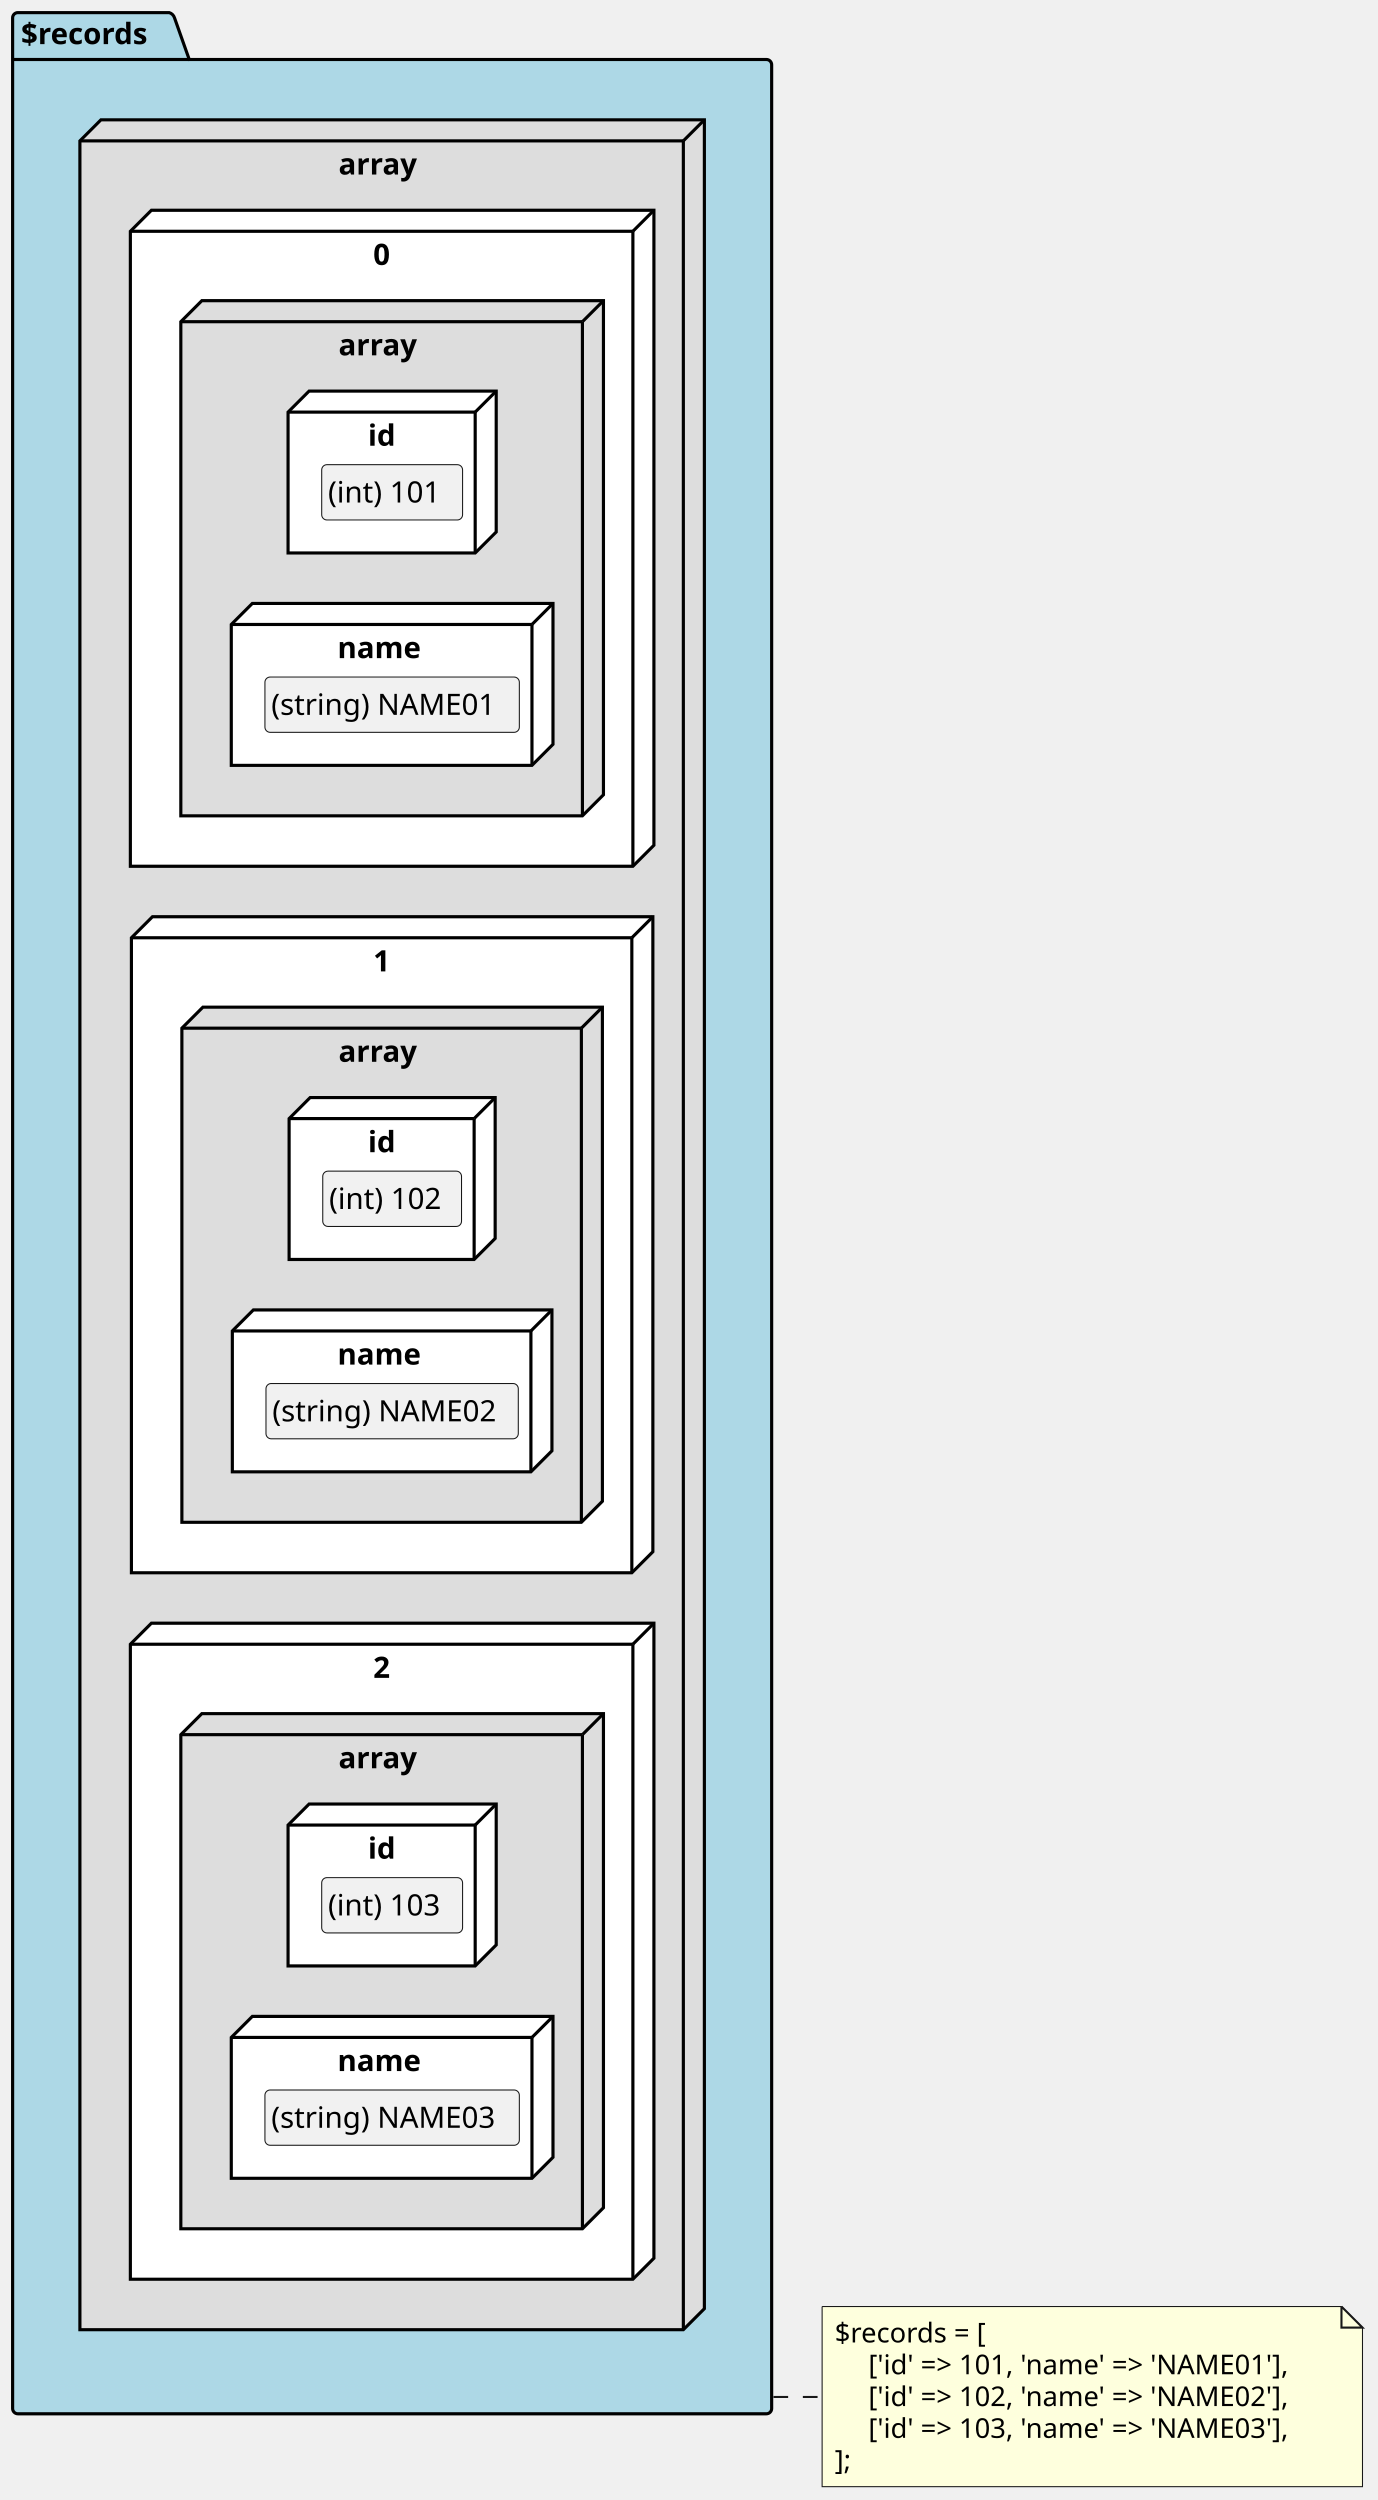
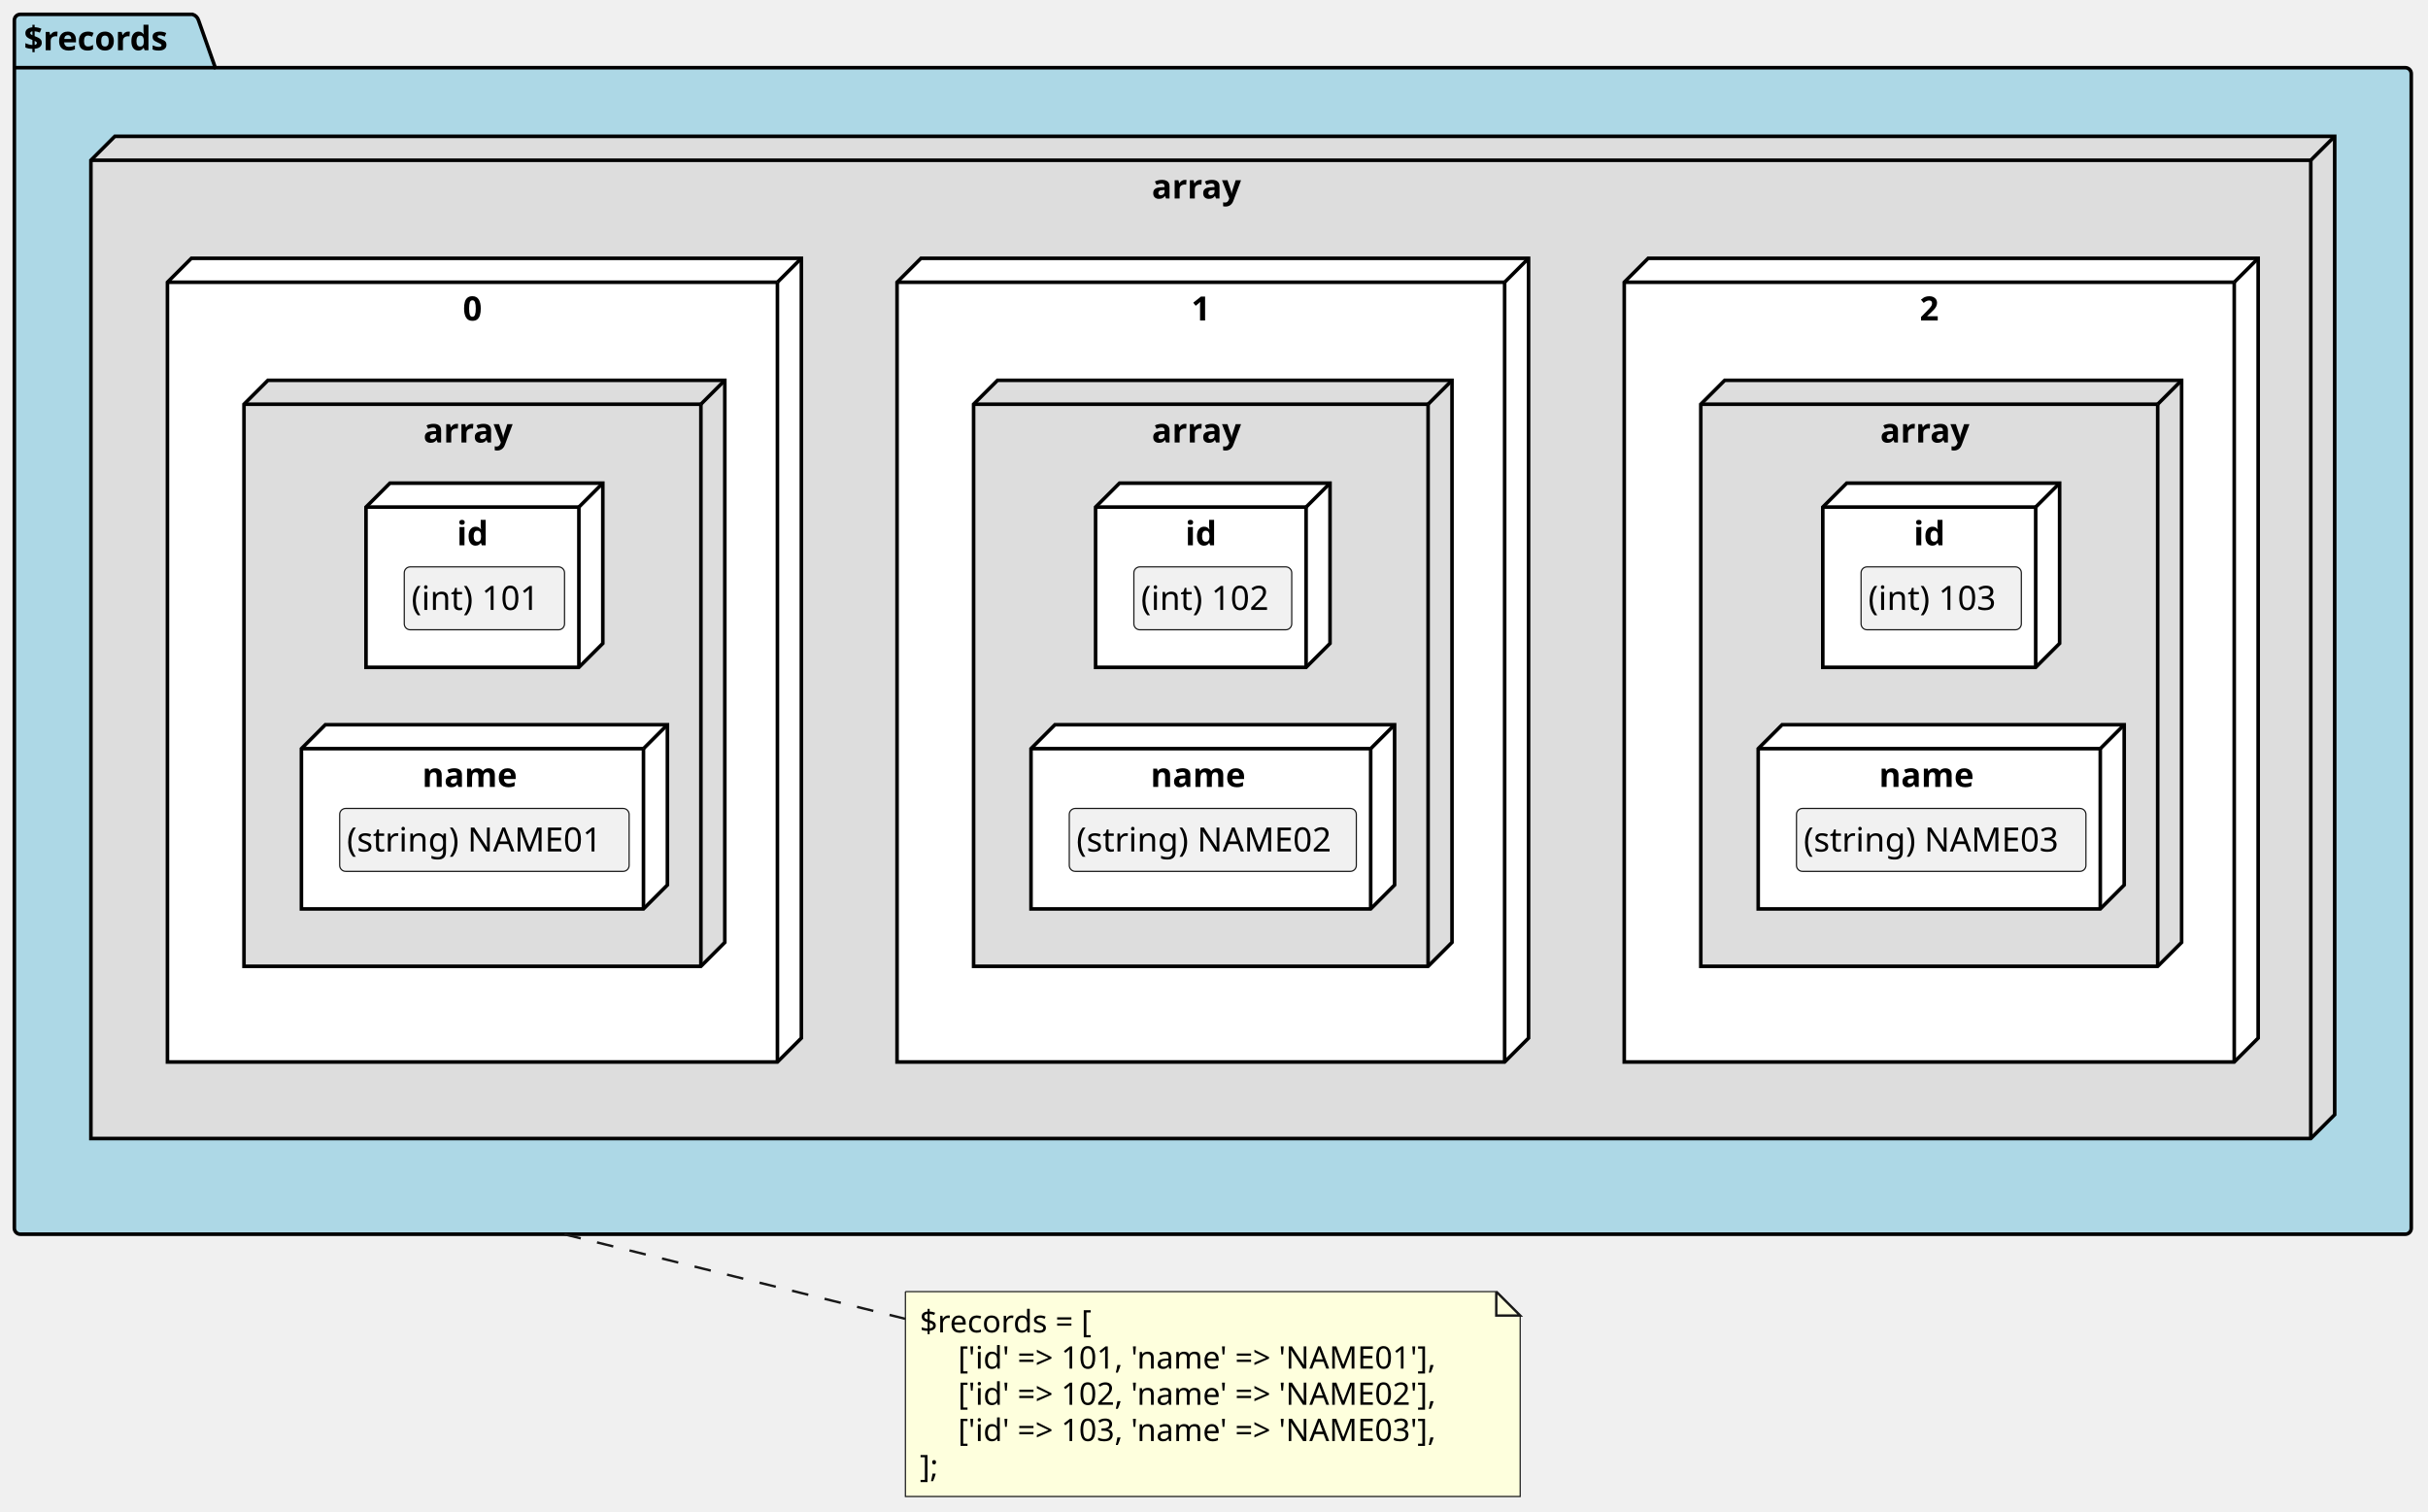
- <svg xmlns="http://www.w3.org/2000/svg" contentStyleType="text/css" height="1189px" preserveAspectRatio="none" style="width:655px;height:1189px;background:#FFFFFF;" version="1.1" viewBox="0 0 655 1189" width="655px" zoomAndPan="magnify">
+ <svg xmlns="http://www.w3.org/2000/svg" contentStyleType="text/css" height="632px" preserveAspectRatio="none" style="width:1015px;height:632px;background:#FFFFFF;" version="1.1" viewBox="0 0 1015 632" width="1015px" zoomAndPan="magnify">
  <defs />
  <g>
    <g id="cluster_p">
-       <path d="M8.5,6 L80.5,6 A3.75,3.75 0 0 1 83,8.5 L90,28.297 L364.5,28.297 A2.5,2.5 0 0 1 367,30.797 L367,1145.5 A2.5,2.5 0 0 1 364.5,1148 L8.5,1148 A2.5,2.5 0 0 1 6,1145.5 L6,8.5 A2.5,2.5 0 0 1 8.5,6 " fill="#ADD8E6" style="stroke:#000000;stroke-width:1.5;" />
+       <path d="M8.5,6 L80.5,6 A3.75,3.75 0 0 1 83,8.5 L90,28.297 L1005.5,28.297 A2.5,2.5 0 0 1 1008,30.797 L1008,513.5 A2.5,2.5 0 0 1 1005.5,516 L8.5,516 A2.5,2.5 0 0 1 6,513.5 L6,8.5 A2.5,2.5 0 0 1 8.5,6 " fill="#ADD8E6" style="stroke:#000000;stroke-width:1.5;" />
      <line style="stroke:#000000;stroke-width:1.5;" x1="6" x2="90" y1="28.297" y2="28.297" />
      <text fill="#000000" font-family="sans-serif" font-size="14" font-weight="bold" lengthAdjust="spacing" textLength="71" x="10" y="20.995">$records</text>
    </g>
    <g id="cluster_array">
-       <polygon fill="#DDDDDD" points="38,67,48,57,335,57,335,1098,325,1108,38,1108,38,67" style="stroke:#000000;stroke-width:1.5;" />
-       <line style="stroke:#000000;stroke-width:1.5;" x1="325" x2="335" y1="67" y2="57" />
-       <line style="stroke:#000000;stroke-width:1.5;" x1="38" x2="325" y1="67" y2="67" />
-       <line style="stroke:#000000;stroke-width:1.5;" x1="325" x2="325" y1="67" y2="1108" />
-       <text fill="#000000" font-family="sans-serif" font-size="14" font-weight="bold" lengthAdjust="spacing" textLength="43" x="161" y="82.995">array</text>
+       <polygon fill="#DDDDDD" points="38,67,48,57,976,57,976,466,966,476,38,476,38,67" style="stroke:#000000;stroke-width:1.5;" />
+       <line style="stroke:#000000;stroke-width:1.5;" x1="966" x2="976" y1="67" y2="57" />
+       <line style="stroke:#000000;stroke-width:1.5;" x1="38" x2="966" y1="67" y2="67" />
+       <line style="stroke:#000000;stroke-width:1.5;" x1="966" x2="966" y1="67" y2="476" />
+       <text fill="#000000" font-family="sans-serif" font-size="14" font-weight="bold" lengthAdjust="spacing" textLength="43" x="481.5" y="82.995">array</text>
    </g>
    <g id="cluster_0">
-       <polygon fill="#FFFFFF" points="62,110,72,100,311,100,311,402,301,412,62,412,62,110" style="stroke:#000000;stroke-width:1.5;" />
-       <line style="stroke:#000000;stroke-width:1.5;" x1="301" x2="311" y1="110" y2="100" />
-       <line style="stroke:#000000;stroke-width:1.5;" x1="62" x2="301" y1="110" y2="110" />
-       <line style="stroke:#000000;stroke-width:1.5;" x1="301" x2="301" y1="110" y2="412" />
-       <text fill="#000000" font-family="sans-serif" font-size="14" font-weight="bold" lengthAdjust="spacing" textLength="10" x="177.5" y="125.995">0</text>
+       <polygon fill="#FFFFFF" points="70,118,80,108,335,108,335,434,325,444,70,444,70,118" style="stroke:#000000;stroke-width:1.5;" />
+       <line style="stroke:#000000;stroke-width:1.5;" x1="325" x2="335" y1="118" y2="108" />
+       <line style="stroke:#000000;stroke-width:1.5;" x1="70" x2="325" y1="118" y2="118" />
+       <line style="stroke:#000000;stroke-width:1.5;" x1="325" x2="325" y1="118" y2="444" />
+       <text fill="#000000" font-family="sans-serif" font-size="14" font-weight="bold" lengthAdjust="spacing" textLength="10" x="193.5" y="133.995">0</text>
    </g>
    <g id="cluster_array">
-       <polygon fill="#DDDDDD" points="86,153,96,143,287,143,287,378,277,388,86,388,86,153" style="stroke:#000000;stroke-width:1.5;" />
-       <line style="stroke:#000000;stroke-width:1.5;" x1="277" x2="287" y1="153" y2="143" />
-       <line style="stroke:#000000;stroke-width:1.5;" x1="86" x2="277" y1="153" y2="153" />
-       <line style="stroke:#000000;stroke-width:1.5;" x1="277" x2="277" y1="153" y2="388" />
-       <text fill="#000000" font-family="sans-serif" font-size="14" font-weight="bold" lengthAdjust="spacing" textLength="43" x="161" y="168.995">array</text>
+       <polygon fill="#DDDDDD" points="102,169,112,159,303,159,303,394,293,404,102,404,102,169" style="stroke:#000000;stroke-width:1.5;" />
+       <line style="stroke:#000000;stroke-width:1.5;" x1="293" x2="303" y1="169" y2="159" />
+       <line style="stroke:#000000;stroke-width:1.5;" x1="102" x2="293" y1="169" y2="169" />
+       <line style="stroke:#000000;stroke-width:1.5;" x1="293" x2="293" y1="169" y2="404" />
+       <text fill="#000000" font-family="sans-serif" font-size="14" font-weight="bold" lengthAdjust="spacing" textLength="43" x="177" y="184.995">array</text>
    </g>
    <g id="cluster_id">
-       <polygon fill="#FFFFFF" points="137,196,147,186,236,186,236,253,226,263,137,263,137,196" style="stroke:#000000;stroke-width:1.5;" />
-       <line style="stroke:#000000;stroke-width:1.5;" x1="226" x2="236" y1="196" y2="186" />
-       <line style="stroke:#000000;stroke-width:1.5;" x1="137" x2="226" y1="196" y2="196" />
-       <line style="stroke:#000000;stroke-width:1.5;" x1="226" x2="226" y1="196" y2="263" />
-       <text fill="#000000" font-family="sans-serif" font-size="14" font-weight="bold" lengthAdjust="spacing" textLength="15" x="175" y="211.995">id</text>
+       <polygon fill="#FFFFFF" points="153,212,163,202,252,202,252,269,242,279,153,279,153,212" style="stroke:#000000;stroke-width:1.5;" />
+       <line style="stroke:#000000;stroke-width:1.5;" x1="242" x2="252" y1="212" y2="202" />
+       <line style="stroke:#000000;stroke-width:1.5;" x1="153" x2="242" y1="212" y2="212" />
+       <line style="stroke:#000000;stroke-width:1.5;" x1="242" x2="242" y1="212" y2="279" />
+       <text fill="#000000" font-family="sans-serif" font-size="14" font-weight="bold" lengthAdjust="spacing" textLength="15" x="191" y="227.995">id</text>
    </g>
    <g id="cluster_name">
-       <polygon fill="#FFFFFF" points="110,297,120,287,263,287,263,354,253,364,110,364,110,297" style="stroke:#000000;stroke-width:1.5;" />
-       <line style="stroke:#000000;stroke-width:1.5;" x1="253" x2="263" y1="297" y2="287" />
-       <line style="stroke:#000000;stroke-width:1.5;" x1="110" x2="253" y1="297" y2="297" />
-       <line style="stroke:#000000;stroke-width:1.5;" x1="253" x2="253" y1="297" y2="364" />
-       <text fill="#000000" font-family="sans-serif" font-size="14" font-weight="bold" lengthAdjust="spacing" textLength="44" x="160.5" y="312.995">name</text>
+       <polygon fill="#FFFFFF" points="126,313,136,303,279,303,279,370,269,380,126,380,126,313" style="stroke:#000000;stroke-width:1.5;" />
+       <line style="stroke:#000000;stroke-width:1.5;" x1="269" x2="279" y1="313" y2="303" />
+       <line style="stroke:#000000;stroke-width:1.5;" x1="126" x2="269" y1="313" y2="313" />
+       <line style="stroke:#000000;stroke-width:1.5;" x1="269" x2="269" y1="313" y2="380" />
+       <text fill="#000000" font-family="sans-serif" font-size="14" font-weight="bold" lengthAdjust="spacing" textLength="44" x="176.5" y="328.995">name</text>
    </g>
    <g id="cluster_1">
-       <polygon fill="#FFFFFF" points="62.5,446,72.5,436,310.5,436,310.5,738,300.5,748,62.5,748,62.5,446" style="stroke:#000000;stroke-width:1.5;" />
-       <line style="stroke:#000000;stroke-width:1.5;" x1="300.5" x2="310.5" y1="446" y2="436" />
-       <line style="stroke:#000000;stroke-width:1.5;" x1="62.5" x2="300.5" y1="446" y2="446" />
-       <line style="stroke:#000000;stroke-width:1.5;" x1="300.5" x2="300.5" y1="446" y2="748" />
-       <text fill="#000000" font-family="sans-serif" font-size="14" font-weight="bold" lengthAdjust="spacing" textLength="10" x="177.5" y="461.995">1</text>
+       <polygon fill="#FFFFFF" points="375,118,385,108,639,108,639,434,629,444,375,444,375,118" style="stroke:#000000;stroke-width:1.5;" />
+       <line style="stroke:#000000;stroke-width:1.5;" x1="629" x2="639" y1="118" y2="108" />
+       <line style="stroke:#000000;stroke-width:1.5;" x1="375" x2="629" y1="118" y2="118" />
+       <line style="stroke:#000000;stroke-width:1.5;" x1="629" x2="629" y1="118" y2="444" />
+       <text fill="#000000" font-family="sans-serif" font-size="14" font-weight="bold" lengthAdjust="spacing" textLength="10" x="498" y="133.995">1</text>
    </g>
    <g id="cluster_array">
-       <polygon fill="#DDDDDD" points="86.5,489,96.5,479,286.5,479,286.5,714,276.5,724,86.5,724,86.5,489" style="stroke:#000000;stroke-width:1.5;" />
-       <line style="stroke:#000000;stroke-width:1.5;" x1="276.5" x2="286.5" y1="489" y2="479" />
-       <line style="stroke:#000000;stroke-width:1.5;" x1="86.5" x2="276.5" y1="489" y2="489" />
-       <line style="stroke:#000000;stroke-width:1.5;" x1="276.5" x2="276.5" y1="489" y2="724" />
-       <text fill="#000000" font-family="sans-serif" font-size="14" font-weight="bold" lengthAdjust="spacing" textLength="43" x="161" y="504.995">array</text>
+       <polygon fill="#DDDDDD" points="407,169,417,159,607,159,607,394,597,404,407,404,407,169" style="stroke:#000000;stroke-width:1.5;" />
+       <line style="stroke:#000000;stroke-width:1.5;" x1="597" x2="607" y1="169" y2="159" />
+       <line style="stroke:#000000;stroke-width:1.5;" x1="407" x2="597" y1="169" y2="169" />
+       <line style="stroke:#000000;stroke-width:1.5;" x1="597" x2="597" y1="169" y2="404" />
+       <text fill="#000000" font-family="sans-serif" font-size="14" font-weight="bold" lengthAdjust="spacing" textLength="43" x="481.5" y="184.995">array</text>
    </g>
    <g id="cluster_id">
-       <polygon fill="#FFFFFF" points="137.5,532,147.5,522,235.5,522,235.5,589,225.5,599,137.5,599,137.5,532" style="stroke:#000000;stroke-width:1.5;" />
-       <line style="stroke:#000000;stroke-width:1.5;" x1="225.5" x2="235.5" y1="532" y2="522" />
-       <line style="stroke:#000000;stroke-width:1.5;" x1="137.5" x2="225.5" y1="532" y2="532" />
-       <line style="stroke:#000000;stroke-width:1.5;" x1="225.5" x2="225.5" y1="532" y2="599" />
-       <text fill="#000000" font-family="sans-serif" font-size="14" font-weight="bold" lengthAdjust="spacing" textLength="15" x="175" y="547.995">id</text>
+       <polygon fill="#FFFFFF" points="458,212,468,202,556,202,556,269,546,279,458,279,458,212" style="stroke:#000000;stroke-width:1.5;" />
+       <line style="stroke:#000000;stroke-width:1.5;" x1="546" x2="556" y1="212" y2="202" />
+       <line style="stroke:#000000;stroke-width:1.5;" x1="458" x2="546" y1="212" y2="212" />
+       <line style="stroke:#000000;stroke-width:1.5;" x1="546" x2="546" y1="212" y2="279" />
+       <text fill="#000000" font-family="sans-serif" font-size="14" font-weight="bold" lengthAdjust="spacing" textLength="15" x="495.5" y="227.995">id</text>
    </g>
    <g id="cluster_name">
-       <polygon fill="#FFFFFF" points="110.5,633,120.5,623,262.5,623,262.5,690,252.5,700,110.5,700,110.5,633" style="stroke:#000000;stroke-width:1.5;" />
-       <line style="stroke:#000000;stroke-width:1.5;" x1="252.5" x2="262.5" y1="633" y2="623" />
-       <line style="stroke:#000000;stroke-width:1.5;" x1="110.5" x2="252.5" y1="633" y2="633" />
-       <line style="stroke:#000000;stroke-width:1.5;" x1="252.5" x2="252.5" y1="633" y2="700" />
-       <text fill="#000000" font-family="sans-serif" font-size="14" font-weight="bold" lengthAdjust="spacing" textLength="44" x="160.5" y="648.995">name</text>
+       <polygon fill="#FFFFFF" points="431,313,441,303,583,303,583,370,573,380,431,380,431,313" style="stroke:#000000;stroke-width:1.5;" />
+       <line style="stroke:#000000;stroke-width:1.5;" x1="573" x2="583" y1="313" y2="303" />
+       <line style="stroke:#000000;stroke-width:1.5;" x1="431" x2="573" y1="313" y2="313" />
+       <line style="stroke:#000000;stroke-width:1.5;" x1="573" x2="573" y1="313" y2="380" />
+       <text fill="#000000" font-family="sans-serif" font-size="14" font-weight="bold" lengthAdjust="spacing" textLength="44" x="481" y="328.995">name</text>
    </g>
    <g id="cluster_2">
-       <polygon fill="#FFFFFF" points="62,782,72,772,311,772,311,1074,301,1084,62,1084,62,782" style="stroke:#000000;stroke-width:1.5;" />
-       <line style="stroke:#000000;stroke-width:1.5;" x1="301" x2="311" y1="782" y2="772" />
-       <line style="stroke:#000000;stroke-width:1.5;" x1="62" x2="301" y1="782" y2="782" />
-       <line style="stroke:#000000;stroke-width:1.5;" x1="301" x2="301" y1="782" y2="1084" />
-       <text fill="#000000" font-family="sans-serif" font-size="14" font-weight="bold" lengthAdjust="spacing" textLength="10" x="177.5" y="797.995">2</text>
+       <polygon fill="#FFFFFF" points="679,118,689,108,944,108,944,434,934,444,679,444,679,118" style="stroke:#000000;stroke-width:1.5;" />
+       <line style="stroke:#000000;stroke-width:1.5;" x1="934" x2="944" y1="118" y2="108" />
+       <line style="stroke:#000000;stroke-width:1.5;" x1="679" x2="934" y1="118" y2="118" />
+       <line style="stroke:#000000;stroke-width:1.5;" x1="934" x2="934" y1="118" y2="444" />
+       <text fill="#000000" font-family="sans-serif" font-size="14" font-weight="bold" lengthAdjust="spacing" textLength="10" x="802.5" y="133.995">2</text>
    </g>
    <g id="cluster_array">
-       <polygon fill="#DDDDDD" points="86,825,96,815,287,815,287,1050,277,1060,86,1060,86,825" style="stroke:#000000;stroke-width:1.5;" />
-       <line style="stroke:#000000;stroke-width:1.5;" x1="277" x2="287" y1="825" y2="815" />
-       <line style="stroke:#000000;stroke-width:1.5;" x1="86" x2="277" y1="825" y2="825" />
-       <line style="stroke:#000000;stroke-width:1.5;" x1="277" x2="277" y1="825" y2="1060" />
-       <text fill="#000000" font-family="sans-serif" font-size="14" font-weight="bold" lengthAdjust="spacing" textLength="43" x="161" y="840.995">array</text>
+       <polygon fill="#DDDDDD" points="711,169,721,159,912,159,912,394,902,404,711,404,711,169" style="stroke:#000000;stroke-width:1.5;" />
+       <line style="stroke:#000000;stroke-width:1.5;" x1="902" x2="912" y1="169" y2="159" />
+       <line style="stroke:#000000;stroke-width:1.5;" x1="711" x2="902" y1="169" y2="169" />
+       <line style="stroke:#000000;stroke-width:1.5;" x1="902" x2="902" y1="169" y2="404" />
+       <text fill="#000000" font-family="sans-serif" font-size="14" font-weight="bold" lengthAdjust="spacing" textLength="43" x="786" y="184.995">array</text>
    </g>
    <g id="cluster_id">
-       <polygon fill="#FFFFFF" points="137,868,147,858,236,858,236,925,226,935,137,935,137,868" style="stroke:#000000;stroke-width:1.5;" />
-       <line style="stroke:#000000;stroke-width:1.5;" x1="226" x2="236" y1="868" y2="858" />
-       <line style="stroke:#000000;stroke-width:1.5;" x1="137" x2="226" y1="868" y2="868" />
-       <line style="stroke:#000000;stroke-width:1.5;" x1="226" x2="226" y1="868" y2="935" />
-       <text fill="#000000" font-family="sans-serif" font-size="14" font-weight="bold" lengthAdjust="spacing" textLength="15" x="175" y="883.995">id</text>
+       <polygon fill="#FFFFFF" points="762,212,772,202,861,202,861,269,851,279,762,279,762,212" style="stroke:#000000;stroke-width:1.5;" />
+       <line style="stroke:#000000;stroke-width:1.5;" x1="851" x2="861" y1="212" y2="202" />
+       <line style="stroke:#000000;stroke-width:1.5;" x1="762" x2="851" y1="212" y2="212" />
+       <line style="stroke:#000000;stroke-width:1.5;" x1="851" x2="851" y1="212" y2="279" />
+       <text fill="#000000" font-family="sans-serif" font-size="14" font-weight="bold" lengthAdjust="spacing" textLength="15" x="800" y="227.995">id</text>
    </g>
    <g id="cluster_name">
-       <polygon fill="#FFFFFF" points="110,969,120,959,263,959,263,1026,253,1036,110,1036,110,969" style="stroke:#000000;stroke-width:1.5;" />
-       <line style="stroke:#000000;stroke-width:1.5;" x1="253" x2="263" y1="969" y2="959" />
-       <line style="stroke:#000000;stroke-width:1.5;" x1="110" x2="253" y1="969" y2="969" />
-       <line style="stroke:#000000;stroke-width:1.5;" x1="253" x2="253" y1="969" y2="1036" />
-       <text fill="#000000" font-family="sans-serif" font-size="14" font-weight="bold" lengthAdjust="spacing" textLength="44" x="160.5" y="984.995">name</text>
+       <polygon fill="#FFFFFF" points="735,313,745,303,888,303,888,370,878,380,735,380,735,313" style="stroke:#000000;stroke-width:1.5;" />
+       <line style="stroke:#000000;stroke-width:1.5;" x1="878" x2="888" y1="313" y2="303" />
+       <line style="stroke:#000000;stroke-width:1.5;" x1="735" x2="878" y1="313" y2="313" />
+       <line style="stroke:#000000;stroke-width:1.5;" x1="878" x2="878" y1="313" y2="380" />
+       <text fill="#000000" font-family="sans-serif" font-size="14" font-weight="bold" lengthAdjust="spacing" textLength="44" x="785.5" y="328.995">name</text>
    </g>
    <g id="elem_(int) 101">
-       <rect codeLine="17" fill="#F1F1F1" height="26.297" id="(int) 101" rx="2.5" ry="2.5" style="stroke:#181818;stroke-width:0.5;" width="67" x="153" y="221" />
-       <text fill="#000000" font-family="sans-serif" font-size="14" lengthAdjust="spacing" textLength="61" x="156" y="238.995">(int) 101</text>
+       <rect codeLine="17" fill="#F1F1F1" height="26.297" id="(int) 101" rx="2.5" ry="2.5" style="stroke:#181818;stroke-width:0.5;" width="67" x="169" y="237" />
+       <text fill="#000000" font-family="sans-serif" font-size="14" lengthAdjust="spacing" textLength="61" x="172" y="254.995">(int) 101</text>
    </g>
    <g id="elem_(string) NAME01">
-       <rect codeLine="20" fill="#F1F1F1" height="26.297" id="(string) NAME01" rx="2.5" ry="2.5" style="stroke:#181818;stroke-width:0.5;" width="121" x="126" y="322" />
-       <text fill="#000000" font-family="sans-serif" font-size="14" lengthAdjust="spacing" textLength="115" x="129" y="339.995">(string) NAME01</text>
+       <rect codeLine="20" fill="#F1F1F1" height="26.297" id="(string) NAME01" rx="2.5" ry="2.5" style="stroke:#181818;stroke-width:0.5;" width="121" x="142" y="338" />
+       <text fill="#000000" font-family="sans-serif" font-size="14" lengthAdjust="spacing" textLength="115" x="145" y="355.995">(string) NAME01</text>
    </g>
    <g id="elem_(int) 102">
-       <rect codeLine="27" fill="#F1F1F1" height="26.297" id="(int) 102" rx="2.5" ry="2.5" style="stroke:#181818;stroke-width:0.5;" width="66" x="153.5" y="557" />
-       <text fill="#000000" font-family="sans-serif" font-size="14" lengthAdjust="spacing" textLength="60" x="156.5" y="574.995">(int) 102</text>
+       <rect codeLine="27" fill="#F1F1F1" height="26.297" id="(int) 102" rx="2.5" ry="2.5" style="stroke:#181818;stroke-width:0.5;" width="66" x="474" y="237" />
+       <text fill="#000000" font-family="sans-serif" font-size="14" lengthAdjust="spacing" textLength="60" x="477" y="254.995">(int) 102</text>
    </g>
    <g id="elem_(string) NAME02">
-       <rect codeLine="30" fill="#F1F1F1" height="26.297" id="(string) NAME02" rx="2.5" ry="2.5" style="stroke:#181818;stroke-width:0.5;" width="120" x="126.5" y="658" />
-       <text fill="#000000" font-family="sans-serif" font-size="14" lengthAdjust="spacing" textLength="114" x="129.5" y="675.995">(string) NAME02</text>
+       <rect codeLine="30" fill="#F1F1F1" height="26.297" id="(string) NAME02" rx="2.5" ry="2.5" style="stroke:#181818;stroke-width:0.5;" width="120" x="447" y="338" />
+       <text fill="#000000" font-family="sans-serif" font-size="14" lengthAdjust="spacing" textLength="114" x="450" y="355.995">(string) NAME02</text>
    </g>
    <g id="elem_(int) 103">
-       <rect codeLine="37" fill="#F1F1F1" height="26.297" id="(int) 103" rx="2.5" ry="2.5" style="stroke:#181818;stroke-width:0.5;" width="67" x="153" y="893" />
-       <text fill="#000000" font-family="sans-serif" font-size="14" lengthAdjust="spacing" textLength="61" x="156" y="910.995">(int) 103</text>
+       <rect codeLine="37" fill="#F1F1F1" height="26.297" id="(int) 103" rx="2.5" ry="2.5" style="stroke:#181818;stroke-width:0.5;" width="67" x="778" y="237" />
+       <text fill="#000000" font-family="sans-serif" font-size="14" lengthAdjust="spacing" textLength="61" x="781" y="254.995">(int) 103</text>
    </g>
    <g id="elem_(string) NAME03">
-       <rect codeLine="40" fill="#F1F1F1" height="26.297" id="(string) NAME03" rx="2.5" ry="2.5" style="stroke:#181818;stroke-width:0.5;" width="121" x="126" y="994" />
-       <text fill="#000000" font-family="sans-serif" font-size="14" lengthAdjust="spacing" textLength="115" x="129" y="1011.995">(string) NAME03</text>
+       <rect codeLine="40" fill="#F1F1F1" height="26.297" id="(string) NAME03" rx="2.5" ry="2.5" style="stroke:#181818;stroke-width:0.5;" width="121" x="751" y="338" />
+       <text fill="#000000" font-family="sans-serif" font-size="14" lengthAdjust="spacing" textLength="115" x="754" y="355.995">(string) NAME03</text>
    </g>
    <g id="elem_n">
-       <path d="M391,1097 L391,1182.664 L648,1182.664 L648,1107 L638,1097 L391,1097 " fill="#FEFFDD" style="stroke:#181818;stroke-width:0.5;" />
-       <path d="M638,1097 L638,1107 L648,1107 L638,1097 " fill="#FEFFDD" style="stroke:#181818;stroke-width:1.0;" />
-       <text fill="#000000" font-family="sans-serif" font-size="13" lengthAdjust="spacing" textLength="79" x="397" y="1114.067">$records = [</text>
-       <text fill="#000000" font-family="sans-serif" font-size="13" lengthAdjust="spacing" textLength="220" x="413" y="1129.2">['id' =&gt; 101, 'name' =&gt; 'NAME01'],</text>
-       <text fill="#000000" font-family="sans-serif" font-size="13" lengthAdjust="spacing" textLength="220" x="413" y="1144.332">['id' =&gt; 102, 'name' =&gt; 'NAME02'],</text>
-       <text fill="#000000" font-family="sans-serif" font-size="13" lengthAdjust="spacing" textLength="220" x="413" y="1159.465">['id' =&gt; 103, 'name' =&gt; 'NAME03'],</text>
-       <text fill="#000000" font-family="sans-serif" font-size="13" lengthAdjust="spacing" textLength="10" x="397" y="1174.598">];</text>
+       <path d="M378.5,540 L378.5,625.664 L635.5,625.664 L635.5,550 L625.5,540 L378.5,540 " fill="#FEFFDD" style="stroke:#181818;stroke-width:0.5;" />
+       <path d="M625.5,540 L625.5,550 L635.5,550 L625.5,540 " fill="#FEFFDD" style="stroke:#181818;stroke-width:1.0;" />
+       <text fill="#000000" font-family="sans-serif" font-size="13" lengthAdjust="spacing" textLength="79" x="384.5" y="557.067">$records = [</text>
+       <text fill="#000000" font-family="sans-serif" font-size="13" lengthAdjust="spacing" textLength="220" x="400.5" y="572.2">['id' =&gt; 101, 'name' =&gt; 'NAME01'],</text>
+       <text fill="#000000" font-family="sans-serif" font-size="13" lengthAdjust="spacing" textLength="220" x="400.5" y="587.332">['id' =&gt; 102, 'name' =&gt; 'NAME02'],</text>
+       <text fill="#000000" font-family="sans-serif" font-size="13" lengthAdjust="spacing" textLength="220" x="400.5" y="602.465">['id' =&gt; 103, 'name' =&gt; 'NAME03'],</text>
+       <text fill="#000000" font-family="sans-serif" font-size="13" lengthAdjust="spacing" textLength="10" x="384.5" y="617.598">];</text>
    </g>
    <g id="link_p_n">
-       <path codeLine="55" d="M367.837,1140 C368.204,1140 368.57,1140 368.936,1140 C370.401,1140 371.864,1140 373.325,1140 C379.169,1140 384.978,1140 390.723,1140 " fill="none" id="p-n" style="stroke:#181818;stroke-width:1.0;stroke-dasharray:7.0,7.0;" />
+       <path codeLine="56" d="M235.985,516.054 C236.82,516.261 237.667,516.471 238.527,516.684 C245.407,518.39 253.094,520.296 261.397,522.355 C294.612,530.59 337.689,541.27 378.418,551.368 " fill="none" id="p-n" style="stroke:#181818;stroke-width:1.0;stroke-dasharray:7.0,7.0;" />
    </g>
  </g>
</svg>
